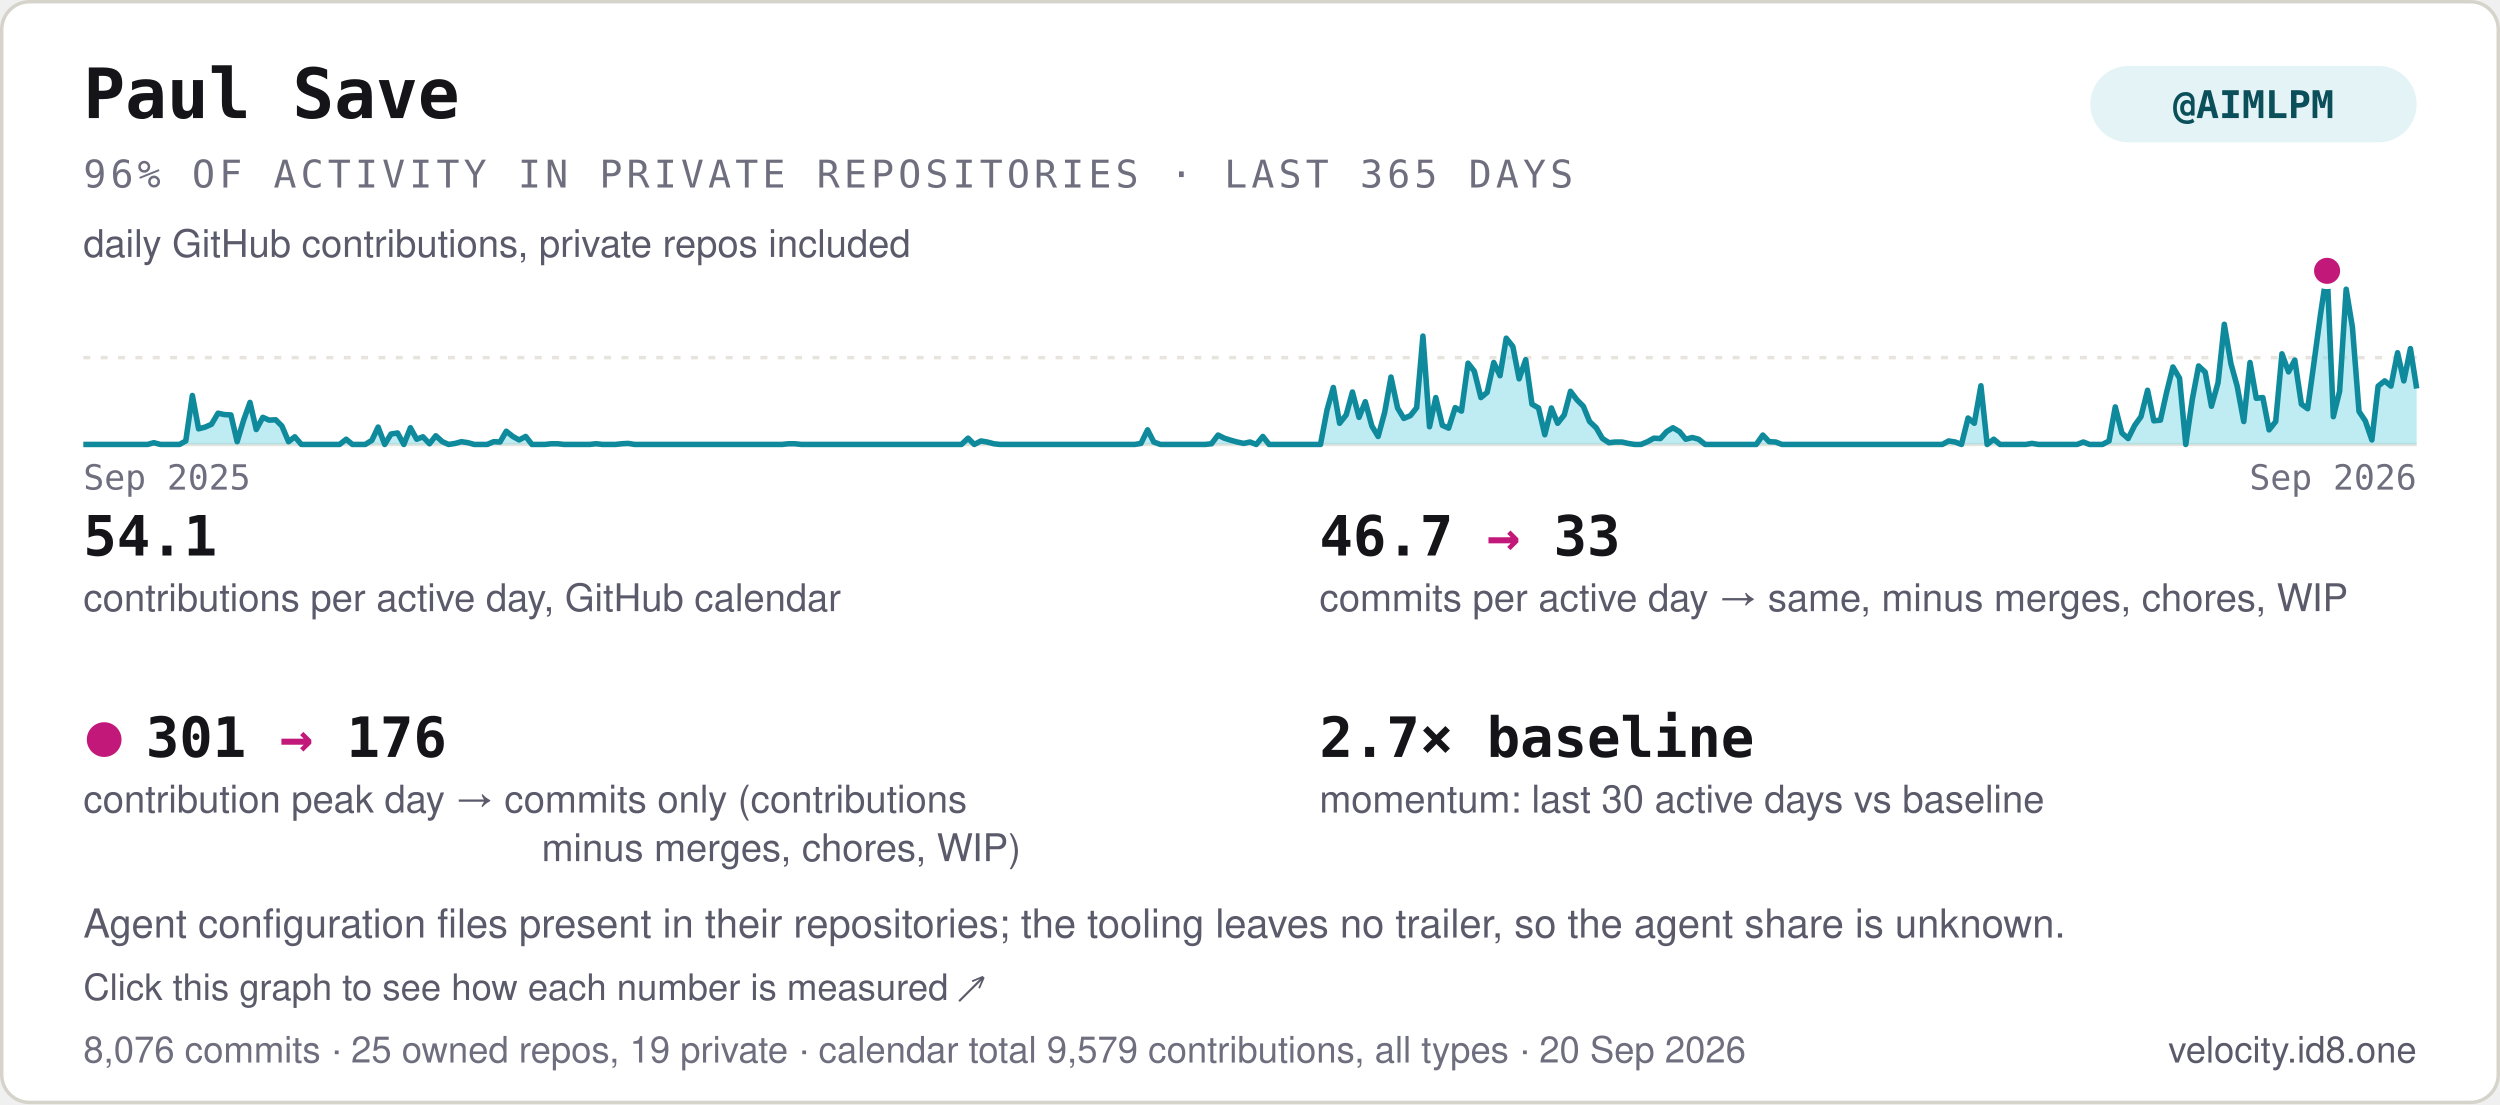
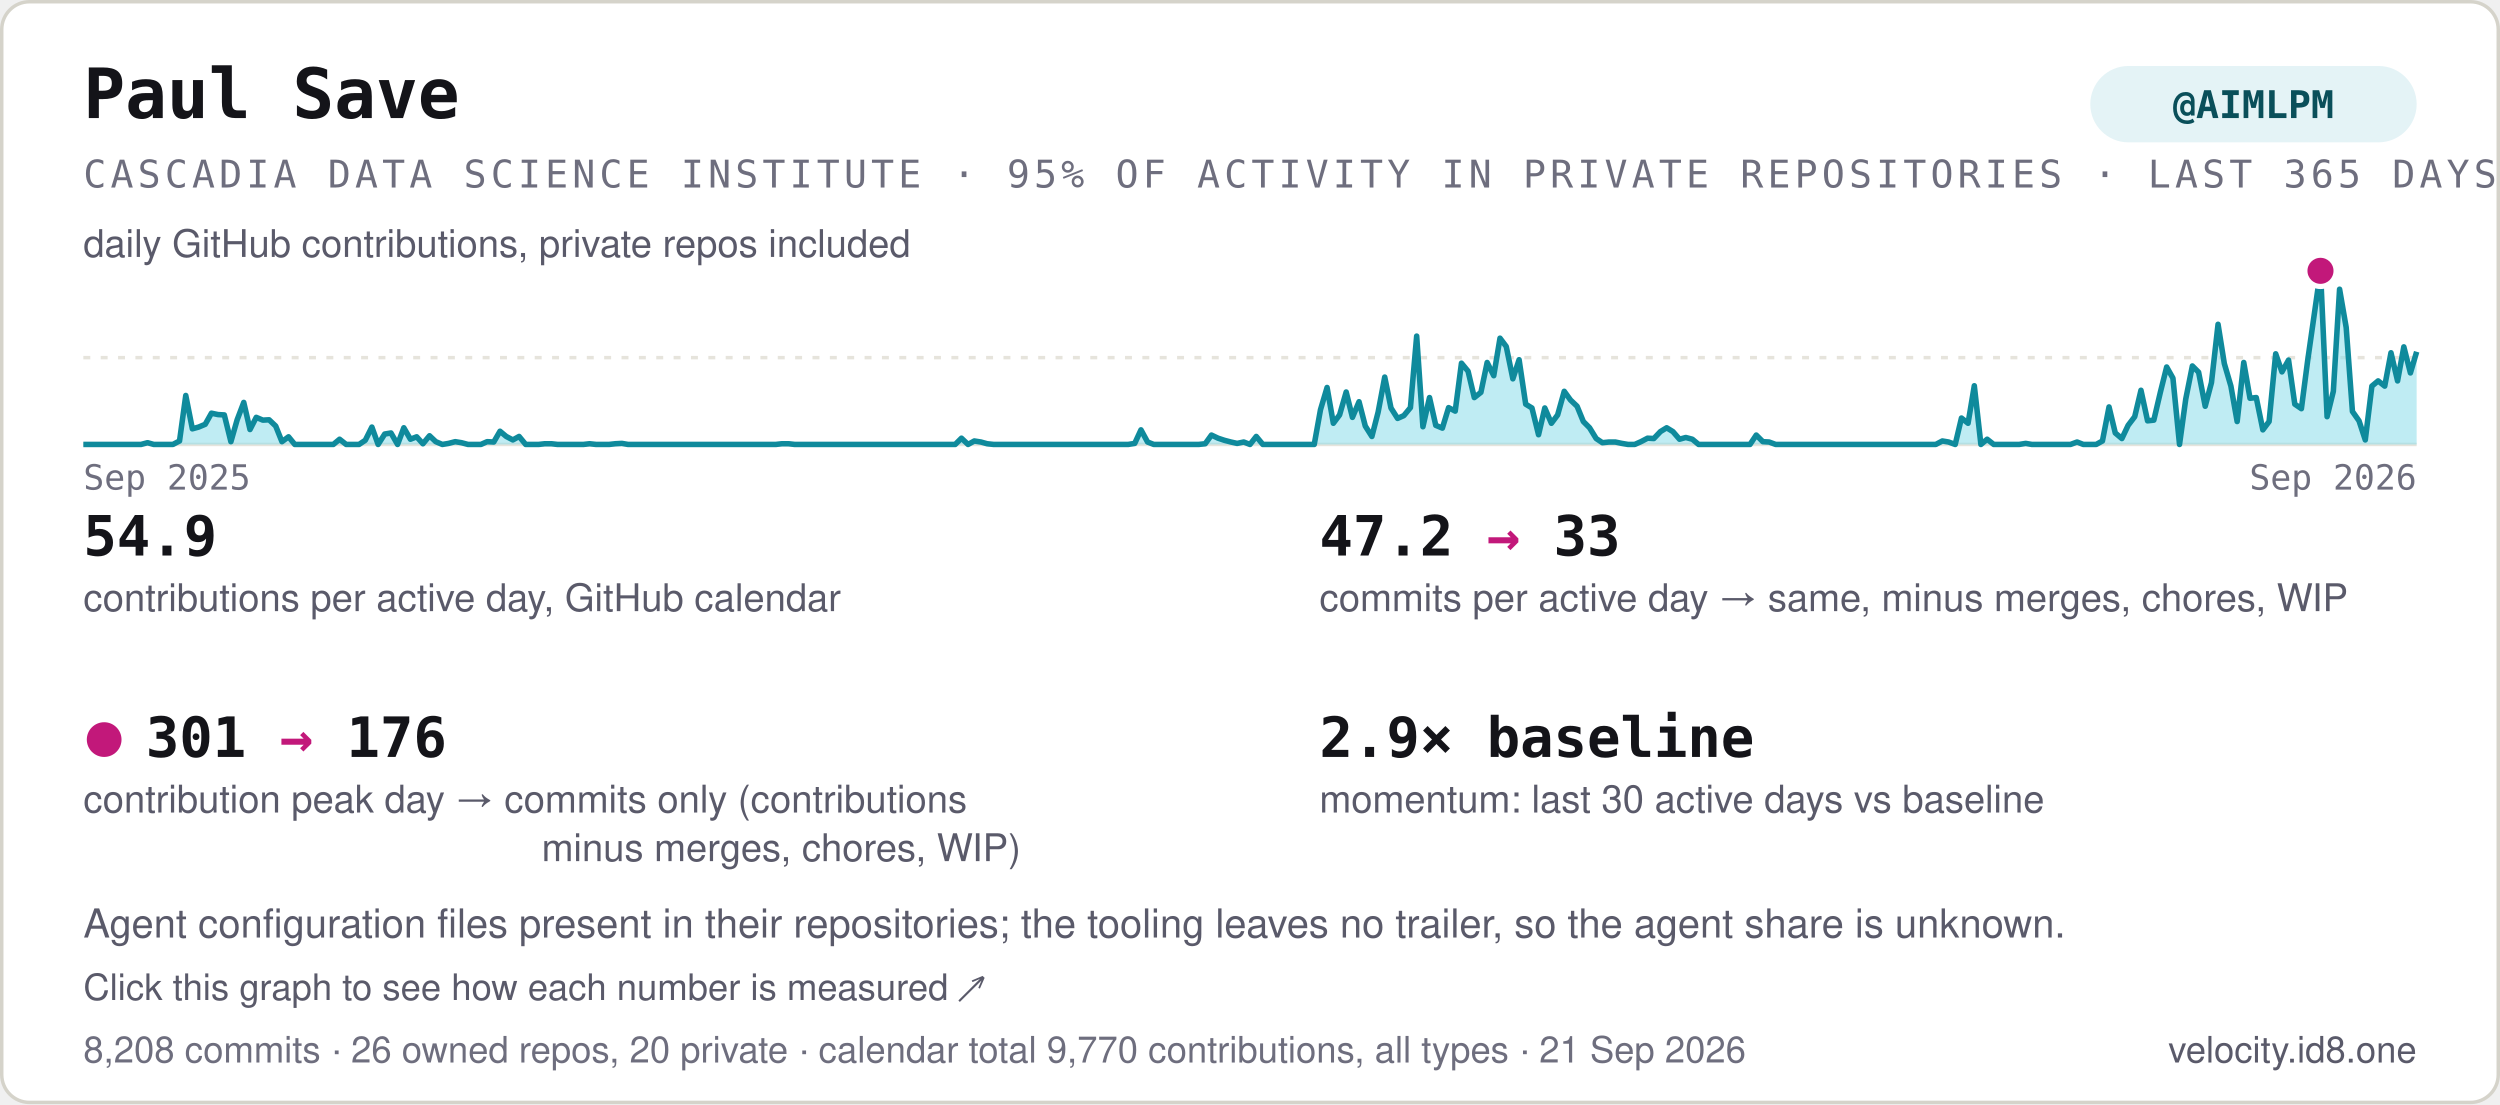
<svg xmlns="http://www.w3.org/2000/svg" width="720" height="318" viewBox="0 0 720 318" role="img" aria-label="Paul Save: Velocity Graph">
  <rect x="0.5" y="0.5" width="719" height="317" rx="8" fill="#FFFFFF" stroke="#D5D3CA" />
  <text x="24" y="34" font-family="Departure Mono, JetBrains Mono, ui-monospace, Menlo, monospace" font-size="20" font-weight="700" fill="#141419">Paul Save</text>
-   <text x="24" y="54" font-family="Departure Mono, JetBrains Mono, ui-monospace, Menlo, monospace" font-size="11" letter-spacing="1.2" fill="#6E6E7E">96% OF ACTIVITY IN PRIVATE REPOSITORIES · LAST 365 DAYS</text>
+   <text x="24" y="54" font-family="Departure Mono, JetBrains Mono, ui-monospace, Menlo, monospace" font-size="11" letter-spacing="1.2" fill="#6E6E7E">CASCADIA DATA SCIENCE INSTITUTE · 95% OF ACTIVITY IN PRIVATE REPOSITORIES · LAST 365 DAYS</text>
  <rect x="602" y="19" width="94" height="22" rx="11" fill="#E4F3F6" />
  <text x="649" y="34" text-anchor="middle" font-family="Departure Mono, JetBrains Mono, ui-monospace, Menlo, monospace" font-size="11" font-weight="600" fill="#0A4F5A">@AIMLPM</text>
  <line x1="24" x2="696" y1="128" y2="128" stroke="#E6E4DC" />
  <line x1="24" x2="696" y1="103.0" y2="103.0" stroke="#E6E4DC" stroke-dasharray="2 3" />
-   <path d="M24.0,128.0 L25.8,128.0 L27.7,128.0 L29.5,128.0 L31.4,128.0 L33.2,128.0 L35.1,128.0 L36.9,128.0 L38.8,128.0 L40.6,128.0 L42.5,128.0 L44.3,127.5 L46.2,128.0 L48.0,128.0 L49.8,128.0 L51.7,128.0 L53.5,127.0 L55.4,113.9 L57.2,123.5 L59.1,123.0 L60.9,122.2 L62.8,119.0 L64.6,119.4 L66.5,119.5 L68.3,127.2 L70.2,120.9 L72.0,115.9 L73.8,123.7 L75.7,120.2 L77.5,121.0 L79.4,120.9 L81.2,122.7 L83.1,127.2 L84.9,125.8 L86.8,128.0 L88.6,128.0 L90.5,128.0 L92.3,128.0 L94.2,128.0 L96.0,128.0 L97.8,128.0 L99.7,126.5 L101.5,128.0 L103.4,128.0 L105.2,128.0 L107.1,126.8 L108.9,123.0 L110.8,128.0 L112.6,125.0 L114.5,124.7 L116.3,128.0 L118.2,123.2 L120.0,126.5 L121.8,125.8 L123.7,127.8 L125.5,125.5 L127.4,127.2 L129.2,128.0 L131.1,127.7 L132.9,127.2 L134.8,127.5 L136.6,128.0 L138.5,128.0 L140.3,128.0 L142.2,127.2 L144.0,127.3 L145.8,124.2 L147.7,125.7 L149.5,126.7 L151.4,125.7 L153.2,128.0 L155.1,128.0 L156.9,128.0 L158.8,127.8 L160.6,127.8 L162.5,128.0 L164.3,128.0 L166.2,128.0 L168.0,128.0 L169.8,128.0 L171.7,127.8 L173.5,128.0 L175.4,128.0 L177.2,128.0 L179.1,127.8 L180.9,127.7 L182.8,128.0 L184.6,128.0 L186.5,128.0 L188.3,128.0 L190.2,128.0 L192.0,128.0 L193.8,128.0 L195.7,128.0 L197.5,128.0 L199.4,128.0 L201.2,128.0 L203.1,128.0 L204.9,128.0 L206.8,128.0 L208.6,128.0 L210.5,128.0 L212.3,128.0 L214.2,128.0 L216.0,128.0 L217.8,128.0 L219.7,128.0 L221.5,128.0 L223.4,128.0 L225.2,128.0 L227.1,127.8 L228.9,127.8 L230.8,128.0 L232.6,128.0 L234.5,128.0 L236.3,128.0 L238.2,128.0 L240.0,128.0 L241.8,128.0 L243.7,128.0 L245.5,128.0 L247.4,128.0 L249.2,128.0 L251.1,128.0 L252.9,128.0 L254.8,128.0 L256.6,128.0 L258.5,128.0 L260.3,128.0 L262.2,128.0 L264.0,128.0 L265.8,128.0 L267.7,128.0 L269.5,128.0 L271.4,128.0 L273.2,128.0 L275.1,128.0 L276.9,128.0 L278.8,126.2 L280.6,128.0 L282.5,127.0 L284.3,127.3 L286.2,127.8 L288.0,128.0 L289.8,128.0 L291.7,128.0 L293.5,128.0 L295.4,128.0 L297.2,128.0 L299.1,128.0 L300.9,128.0 L302.8,128.0 L304.6,128.0 L306.5,128.0 L308.3,128.0 L310.2,128.0 L312.0,128.0 L313.8,128.0 L315.7,128.0 L317.5,128.0 L319.4,128.0 L321.2,128.0 L323.1,128.0 L324.9,128.0 L326.8,128.0 L328.6,127.7 L330.5,123.8 L332.3,127.3 L334.2,128.0 L336.0,128.0 L337.8,128.0 L339.7,128.0 L341.5,128.0 L343.4,128.0 L345.2,128.0 L347.1,128.0 L348.9,127.8 L350.8,125.3 L352.6,126.2 L354.5,126.8 L356.3,127.3 L358.2,127.7 L360.0,127.3 L361.8,128.0 L363.7,125.7 L365.5,128.0 L367.4,128.0 L369.2,128.0 L371.1,128.0 L372.9,128.0 L374.8,128.0 L376.6,128.0 L378.5,128.0 L380.3,128.0 L382.2,118.0 L384.0,111.6 L385.8,121.9 L387.7,119.5 L389.5,112.9 L391.4,120.2 L393.2,115.7 L395.1,122.7 L396.9,125.7 L398.8,118.7 L400.6,108.6 L402.5,117.5 L404.3,120.5 L406.2,119.7 L408.0,117.4 L409.8,96.8 L411.7,122.9 L413.5,114.5 L415.4,122.5 L417.2,123.3 L419.1,117.4 L420.9,118.4 L422.8,104.6 L424.6,106.9 L426.5,114.5 L428.3,113.0 L430.2,104.4 L432.0,108.2 L433.8,97.4 L435.7,99.8 L437.5,109.1 L439.4,103.6 L441.2,116.4 L443.1,117.5 L444.9,125.2 L446.8,117.5 L448.6,121.9 L450.5,119.5 L452.3,112.7 L454.2,115.2 L456.0,117.0 L457.8,121.4 L459.7,123.2 L461.5,126.3 L463.4,127.5 L465.2,127.3 L467.1,127.3 L468.9,127.7 L470.8,128.0 L472.6,128.0 L474.5,127.2 L476.3,126.2 L478.2,126.3 L480.0,124.3 L481.8,123.2 L483.7,124.3 L485.5,126.5 L487.4,126.0 L489.2,126.5 L491.1,128.0 L492.9,128.0 L494.8,128.0 L496.6,128.0 L498.5,128.0 L500.3,128.0 L502.2,128.0 L504.0,128.0 L505.8,128.0 L507.7,125.3 L509.5,127.2 L511.4,127.3 L513.2,128.0 L515.1,128.0 L516.9,128.0 L518.8,128.0 L520.6,128.0 L522.5,128.0 L524.3,128.0 L526.2,128.0 L528.0,128.0 L529.8,128.0 L531.7,128.0 L533.5,128.0 L535.4,128.0 L537.2,128.0 L539.1,128.0 L540.9,128.0 L542.8,128.0 L544.6,128.0 L546.5,128.0 L548.3,128.0 L550.2,128.0 L552.0,128.0 L553.8,128.0 L555.7,128.0 L557.5,128.0 L559.4,128.0 L561.2,127.0 L563.1,127.3 L564.9,128.0 L566.8,120.4 L568.6,121.9 L570.5,111.1 L572.3,128.0 L574.2,126.5 L576.0,128.0 L577.8,128.0 L579.7,128.0 L581.5,128.0 L583.4,128.0 L585.2,127.7 L587.1,128.0 L588.9,128.0 L590.8,128.0 L592.6,128.0 L594.5,128.0 L596.3,128.0 L598.2,128.0 L600.0,127.3 L601.8,128.0 L603.7,128.0 L605.5,128.0 L607.4,127.0 L609.2,117.2 L611.1,124.7 L612.9,126.3 L614.8,122.5 L616.6,120.0 L618.5,112.4 L620.3,121.2 L622.2,121.0 L624.0,112.9 L625.8,105.7 L627.7,108.9 L629.5,128.0 L631.4,114.9 L633.2,105.4 L635.1,107.2 L636.9,117.0 L638.8,110.2 L640.6,93.4 L642.5,104.7 L644.3,111.2 L646.2,121.4 L648.0,104.4 L649.8,114.7 L651.7,114.5 L653.5,123.8 L655.4,121.4 L657.2,101.9 L659.1,107.1 L660.9,103.7 L662.8,116.4 L664.6,117.7 L666.5,103.9 L668.3,90.6 L670.2,78.0 L672.0,120.0 L673.8,112.7 L675.7,83.3 L677.5,94.3 L679.4,118.5 L681.2,121.2 L683.1,126.7 L684.9,111.2 L686.8,109.7 L688.6,111.2 L690.5,101.6 L692.3,109.7 L694.2,100.4 L696.0,111.9 L696.0,128 L24,128 Z" fill="#8ADCE8" fill-opacity="0.55" />
-   <path d="M24.0,128.0 L25.8,128.0 L27.7,128.0 L29.5,128.0 L31.4,128.0 L33.2,128.0 L35.1,128.0 L36.9,128.0 L38.8,128.0 L40.6,128.0 L42.5,128.0 L44.3,127.5 L46.2,128.0 L48.0,128.0 L49.8,128.0 L51.7,128.0 L53.5,127.0 L55.4,113.9 L57.2,123.5 L59.1,123.0 L60.9,122.2 L62.8,119.0 L64.6,119.4 L66.5,119.5 L68.3,127.2 L70.2,120.9 L72.0,115.9 L73.8,123.7 L75.7,120.2 L77.5,121.0 L79.4,120.9 L81.2,122.7 L83.1,127.2 L84.9,125.8 L86.8,128.0 L88.6,128.0 L90.5,128.0 L92.3,128.0 L94.2,128.0 L96.0,128.0 L97.8,128.0 L99.7,126.5 L101.5,128.0 L103.4,128.0 L105.2,128.0 L107.1,126.8 L108.9,123.0 L110.8,128.0 L112.6,125.0 L114.5,124.7 L116.3,128.0 L118.2,123.2 L120.0,126.5 L121.8,125.8 L123.7,127.8 L125.5,125.5 L127.4,127.2 L129.2,128.0 L131.1,127.7 L132.9,127.2 L134.8,127.5 L136.6,128.0 L138.5,128.0 L140.3,128.0 L142.2,127.2 L144.0,127.3 L145.8,124.2 L147.7,125.7 L149.5,126.7 L151.4,125.7 L153.2,128.0 L155.1,128.0 L156.9,128.0 L158.8,127.8 L160.6,127.8 L162.5,128.0 L164.3,128.0 L166.2,128.0 L168.0,128.0 L169.8,128.0 L171.7,127.8 L173.5,128.0 L175.4,128.0 L177.2,128.0 L179.1,127.8 L180.9,127.7 L182.8,128.0 L184.6,128.0 L186.5,128.0 L188.3,128.0 L190.2,128.0 L192.0,128.0 L193.8,128.0 L195.7,128.0 L197.5,128.0 L199.4,128.0 L201.2,128.0 L203.1,128.0 L204.9,128.0 L206.8,128.0 L208.6,128.0 L210.5,128.0 L212.3,128.0 L214.2,128.0 L216.0,128.0 L217.8,128.0 L219.7,128.0 L221.5,128.0 L223.4,128.0 L225.2,128.0 L227.1,127.8 L228.9,127.8 L230.8,128.0 L232.6,128.0 L234.5,128.0 L236.3,128.0 L238.2,128.0 L240.0,128.0 L241.8,128.0 L243.7,128.0 L245.5,128.0 L247.4,128.0 L249.2,128.0 L251.1,128.0 L252.9,128.0 L254.8,128.0 L256.6,128.0 L258.5,128.0 L260.3,128.0 L262.2,128.0 L264.0,128.0 L265.8,128.0 L267.7,128.0 L269.5,128.0 L271.4,128.0 L273.2,128.0 L275.1,128.0 L276.9,128.0 L278.8,126.2 L280.6,128.0 L282.5,127.0 L284.3,127.3 L286.2,127.8 L288.0,128.0 L289.8,128.0 L291.7,128.0 L293.5,128.0 L295.4,128.0 L297.2,128.0 L299.1,128.0 L300.9,128.0 L302.8,128.0 L304.6,128.0 L306.5,128.0 L308.3,128.0 L310.2,128.0 L312.0,128.0 L313.8,128.0 L315.7,128.0 L317.5,128.0 L319.4,128.0 L321.2,128.0 L323.1,128.0 L324.9,128.0 L326.8,128.0 L328.6,127.7 L330.5,123.8 L332.3,127.3 L334.2,128.0 L336.0,128.0 L337.8,128.0 L339.7,128.0 L341.5,128.0 L343.4,128.0 L345.2,128.0 L347.1,128.0 L348.9,127.8 L350.8,125.3 L352.6,126.2 L354.5,126.8 L356.3,127.3 L358.2,127.7 L360.0,127.3 L361.8,128.0 L363.7,125.7 L365.5,128.0 L367.4,128.0 L369.2,128.0 L371.1,128.0 L372.9,128.0 L374.8,128.0 L376.6,128.0 L378.5,128.0 L380.3,128.0 L382.2,118.0 L384.0,111.6 L385.8,121.9 L387.7,119.5 L389.5,112.9 L391.4,120.2 L393.2,115.7 L395.1,122.7 L396.9,125.7 L398.8,118.7 L400.6,108.6 L402.5,117.5 L404.3,120.5 L406.2,119.7 L408.0,117.4 L409.8,96.8 L411.7,122.9 L413.5,114.5 L415.4,122.5 L417.2,123.3 L419.1,117.4 L420.9,118.4 L422.8,104.6 L424.6,106.9 L426.5,114.5 L428.3,113.0 L430.2,104.4 L432.0,108.2 L433.8,97.4 L435.7,99.8 L437.5,109.1 L439.4,103.6 L441.2,116.4 L443.1,117.5 L444.9,125.2 L446.8,117.5 L448.6,121.9 L450.5,119.5 L452.3,112.7 L454.2,115.2 L456.0,117.0 L457.8,121.4 L459.7,123.2 L461.5,126.3 L463.4,127.5 L465.2,127.3 L467.1,127.3 L468.9,127.7 L470.8,128.0 L472.6,128.0 L474.5,127.2 L476.3,126.2 L478.2,126.3 L480.0,124.3 L481.8,123.2 L483.7,124.3 L485.5,126.5 L487.4,126.0 L489.2,126.5 L491.1,128.0 L492.9,128.0 L494.8,128.0 L496.6,128.0 L498.5,128.0 L500.3,128.0 L502.2,128.0 L504.0,128.0 L505.8,128.0 L507.7,125.3 L509.5,127.2 L511.4,127.3 L513.2,128.0 L515.1,128.0 L516.9,128.0 L518.8,128.0 L520.6,128.0 L522.5,128.0 L524.3,128.0 L526.2,128.0 L528.0,128.0 L529.8,128.0 L531.7,128.0 L533.5,128.0 L535.4,128.0 L537.2,128.0 L539.1,128.0 L540.9,128.0 L542.8,128.0 L544.6,128.0 L546.5,128.0 L548.3,128.0 L550.2,128.0 L552.0,128.0 L553.8,128.0 L555.7,128.0 L557.5,128.0 L559.4,128.0 L561.2,127.0 L563.1,127.3 L564.9,128.0 L566.8,120.4 L568.6,121.9 L570.5,111.1 L572.3,128.0 L574.2,126.5 L576.0,128.0 L577.8,128.0 L579.7,128.0 L581.5,128.0 L583.4,128.0 L585.2,127.7 L587.1,128.0 L588.9,128.0 L590.8,128.0 L592.6,128.0 L594.5,128.0 L596.3,128.0 L598.2,128.0 L600.0,127.3 L601.8,128.0 L603.7,128.0 L605.5,128.0 L607.4,127.0 L609.2,117.2 L611.1,124.7 L612.9,126.3 L614.8,122.5 L616.6,120.0 L618.5,112.4 L620.3,121.2 L622.2,121.0 L624.0,112.9 L625.8,105.7 L627.7,108.9 L629.5,128.0 L631.4,114.9 L633.2,105.4 L635.1,107.2 L636.9,117.0 L638.8,110.2 L640.6,93.4 L642.5,104.7 L644.3,111.2 L646.2,121.4 L648.0,104.4 L649.8,114.7 L651.7,114.5 L653.5,123.8 L655.4,121.4 L657.2,101.9 L659.1,107.1 L660.9,103.7 L662.8,116.4 L664.6,117.7 L666.5,103.9 L668.3,90.6 L670.2,78.0 L672.0,120.0 L673.8,112.7 L675.7,83.3 L677.5,94.3 L679.4,118.5 L681.2,121.2 L683.1,126.7 L684.9,111.2 L686.8,109.7 L688.6,111.2 L690.5,101.6 L692.3,109.7 L694.2,100.4 L696.0,111.9" fill="none" stroke="#0F8A9C" stroke-width="1.6" stroke-linejoin="round" />
-   <circle cx="670.2" cy="78.0" r="4.5" fill="#C2187A" stroke="#FFFFFF" stroke-width="1.5" />
+   <path d="M24.0,128.0 L25.8,128.0 L27.7,128.0 L29.5,128.0 L31.4,128.0 L33.2,128.0 L35.1,128.0 L36.9,128.0 L38.8,128.0 L40.6,128.0 L42.5,127.5 L44.3,128.0 L46.2,128.0 L48.0,128.0 L49.8,128.0 L51.7,127.0 L53.5,113.9 L55.4,123.5 L57.2,123.0 L59.1,122.2 L60.9,119.0 L62.8,119.4 L64.6,119.5 L66.5,127.2 L68.3,120.9 L70.2,115.9 L72.0,123.7 L73.8,120.2 L75.7,121.0 L77.5,120.9 L79.4,122.7 L81.2,127.2 L83.1,125.8 L84.9,128.0 L86.8,128.0 L88.6,128.0 L90.5,128.0 L92.3,128.0 L94.2,128.0 L96.0,128.0 L97.8,126.5 L99.7,128.0 L101.5,128.0 L103.4,128.0 L105.2,126.8 L107.1,123.0 L108.9,128.0 L110.8,125.0 L112.6,124.7 L114.5,128.0 L116.3,123.2 L118.2,126.5 L120.0,125.8 L121.8,127.8 L123.7,125.5 L125.5,127.2 L127.4,128.0 L129.2,127.7 L131.1,127.2 L132.9,127.5 L134.8,128.0 L136.6,128.0 L138.5,128.0 L140.3,127.2 L142.2,127.3 L144.0,124.2 L145.8,125.7 L147.7,126.7 L149.5,125.7 L151.4,128.0 L153.2,128.0 L155.1,128.0 L156.9,127.8 L158.8,127.8 L160.6,128.0 L162.5,128.0 L164.3,128.0 L166.2,128.0 L168.0,128.0 L169.8,127.8 L171.7,128.0 L173.5,128.0 L175.4,128.0 L177.2,127.8 L179.1,127.7 L180.9,128.0 L182.8,128.0 L184.6,128.0 L186.5,128.0 L188.3,128.0 L190.2,128.0 L192.0,128.0 L193.8,128.0 L195.7,128.0 L197.5,128.0 L199.4,128.0 L201.2,128.0 L203.1,128.0 L204.9,128.0 L206.8,128.0 L208.6,128.0 L210.5,128.0 L212.3,128.0 L214.2,128.0 L216.0,128.0 L217.8,128.0 L219.7,128.0 L221.5,128.0 L223.4,128.0 L225.2,127.8 L227.1,127.8 L228.9,128.0 L230.8,128.0 L232.6,128.0 L234.5,128.0 L236.3,128.0 L238.2,128.0 L240.0,128.0 L241.8,128.0 L243.7,128.0 L245.5,128.0 L247.4,128.0 L249.2,128.0 L251.1,128.0 L252.9,128.0 L254.8,128.0 L256.6,128.0 L258.5,128.0 L260.3,128.0 L262.2,128.0 L264.0,128.0 L265.8,128.0 L267.7,128.0 L269.5,128.0 L271.4,128.0 L273.2,128.0 L275.1,128.0 L276.9,126.2 L278.8,128.0 L280.6,127.0 L282.5,127.3 L284.3,127.8 L286.2,128.0 L288.0,128.0 L289.8,128.0 L291.7,128.0 L293.5,128.0 L295.4,128.0 L297.2,128.0 L299.1,128.0 L300.9,128.0 L302.8,128.0 L304.6,128.0 L306.5,128.0 L308.3,128.0 L310.2,128.0 L312.0,128.0 L313.8,128.0 L315.7,128.0 L317.5,128.0 L319.4,128.0 L321.2,128.0 L323.1,128.0 L324.9,128.0 L326.8,127.7 L328.6,123.8 L330.5,127.3 L332.3,128.0 L334.2,128.0 L336.0,128.0 L337.8,128.0 L339.7,128.0 L341.5,128.0 L343.4,128.0 L345.2,128.0 L347.1,127.8 L348.9,125.3 L350.8,126.2 L352.6,126.8 L354.5,127.3 L356.3,127.7 L358.2,127.3 L360.0,128.0 L361.8,125.7 L363.7,128.0 L365.5,128.0 L367.4,128.0 L369.2,128.0 L371.1,128.0 L372.9,128.0 L374.8,128.0 L376.6,128.0 L378.5,128.0 L380.3,118.0 L382.2,111.6 L384.0,121.9 L385.8,119.5 L387.7,112.9 L389.5,120.2 L391.4,115.7 L393.2,122.7 L395.1,125.7 L396.9,118.7 L398.8,108.6 L400.6,117.5 L402.5,120.5 L404.3,119.7 L406.2,117.4 L408.0,96.8 L409.8,122.9 L411.7,114.5 L413.5,122.5 L415.4,123.3 L417.2,117.4 L419.1,118.4 L420.9,104.6 L422.8,106.9 L424.6,114.5 L426.5,113.0 L428.3,104.4 L430.2,108.2 L432.0,97.4 L433.8,99.8 L435.7,109.1 L437.5,103.6 L439.4,116.4 L441.2,117.5 L443.1,125.2 L444.9,117.5 L446.8,121.9 L448.6,119.5 L450.5,112.7 L452.3,115.2 L454.2,117.0 L456.0,121.4 L457.8,123.2 L459.7,126.3 L461.5,127.5 L463.4,127.3 L465.2,127.3 L467.1,127.7 L468.9,128.0 L470.8,128.0 L472.6,127.2 L474.5,126.2 L476.3,126.3 L478.2,124.3 L480.0,123.2 L481.8,124.3 L483.7,126.5 L485.5,126.0 L487.4,126.5 L489.2,128.0 L491.1,128.0 L492.9,128.0 L494.8,128.0 L496.6,128.0 L498.5,128.0 L500.3,128.0 L502.2,128.0 L504.0,128.0 L505.8,125.3 L507.7,127.2 L509.5,127.3 L511.4,128.0 L513.2,128.0 L515.1,128.0 L516.9,128.0 L518.8,128.0 L520.6,128.0 L522.5,128.0 L524.3,128.0 L526.2,128.0 L528.0,128.0 L529.8,128.0 L531.7,128.0 L533.5,128.0 L535.4,128.0 L537.2,128.0 L539.1,128.0 L540.9,128.0 L542.8,128.0 L544.6,128.0 L546.5,128.0 L548.3,128.0 L550.2,128.0 L552.0,128.0 L553.8,128.0 L555.7,128.0 L557.5,128.0 L559.4,127.0 L561.2,127.3 L563.1,128.0 L564.9,120.4 L566.8,121.9 L568.6,111.1 L570.5,128.0 L572.3,126.5 L574.2,128.0 L576.0,128.0 L577.8,128.0 L579.7,128.0 L581.5,128.0 L583.4,127.7 L585.2,128.0 L587.1,128.0 L588.9,128.0 L590.8,128.0 L592.6,128.0 L594.5,128.0 L596.3,128.0 L598.2,127.3 L600.0,128.0 L601.8,128.0 L603.7,128.0 L605.5,127.0 L607.4,117.2 L609.2,124.7 L611.1,126.3 L612.9,122.5 L614.8,120.0 L616.6,112.4 L618.5,121.2 L620.3,121.0 L622.2,112.9 L624.0,105.7 L625.8,108.9 L627.7,128.0 L629.5,114.9 L631.4,105.4 L633.2,107.2 L635.1,117.0 L636.9,110.2 L638.8,93.4 L640.6,104.7 L642.5,111.2 L644.3,121.4 L646.2,104.4 L648.0,114.7 L649.8,114.5 L651.7,123.8 L653.5,121.4 L655.4,101.9 L657.2,107.1 L659.1,103.7 L660.9,116.4 L662.8,117.7 L664.6,103.9 L666.5,90.6 L668.3,78.0 L670.2,120.0 L672.0,112.7 L673.8,83.3 L675.7,94.3 L677.5,118.5 L679.4,121.2 L681.2,126.7 L683.1,111.2 L684.9,109.7 L686.8,111.2 L688.6,101.6 L690.5,109.7 L692.3,99.9 L694.2,107.4 L696.0,101.3 L696.0,128 L24,128 Z" fill="#8ADCE8" fill-opacity="0.55" />
+   <path d="M24.0,128.0 L25.8,128.0 L27.7,128.0 L29.5,128.0 L31.4,128.0 L33.2,128.0 L35.1,128.0 L36.9,128.0 L38.8,128.0 L40.6,128.0 L42.5,127.5 L44.3,128.0 L46.2,128.0 L48.0,128.0 L49.8,128.0 L51.7,127.0 L53.5,113.9 L55.4,123.5 L57.2,123.0 L59.1,122.2 L60.9,119.0 L62.8,119.4 L64.6,119.5 L66.5,127.2 L68.3,120.9 L70.2,115.9 L72.0,123.7 L73.8,120.2 L75.7,121.0 L77.5,120.9 L79.4,122.7 L81.2,127.2 L83.1,125.8 L84.9,128.0 L86.8,128.0 L88.6,128.0 L90.5,128.0 L92.3,128.0 L94.2,128.0 L96.0,128.0 L97.8,126.5 L99.7,128.0 L101.5,128.0 L103.4,128.0 L105.2,126.8 L107.1,123.0 L108.9,128.0 L110.8,125.0 L112.6,124.7 L114.5,128.0 L116.3,123.2 L118.2,126.5 L120.0,125.8 L121.8,127.8 L123.7,125.5 L125.5,127.2 L127.4,128.0 L129.2,127.7 L131.1,127.2 L132.9,127.5 L134.8,128.0 L136.6,128.0 L138.5,128.0 L140.3,127.2 L142.2,127.3 L144.0,124.2 L145.8,125.7 L147.7,126.7 L149.5,125.7 L151.4,128.0 L153.2,128.0 L155.1,128.0 L156.9,127.8 L158.8,127.8 L160.6,128.0 L162.5,128.0 L164.3,128.0 L166.2,128.0 L168.0,128.0 L169.8,127.8 L171.7,128.0 L173.5,128.0 L175.4,128.0 L177.2,127.8 L179.1,127.7 L180.9,128.0 L182.8,128.0 L184.6,128.0 L186.5,128.0 L188.3,128.0 L190.2,128.0 L192.0,128.0 L193.8,128.0 L195.7,128.0 L197.5,128.0 L199.4,128.0 L201.2,128.0 L203.1,128.0 L204.9,128.0 L206.8,128.0 L208.6,128.0 L210.5,128.0 L212.3,128.0 L214.2,128.0 L216.0,128.0 L217.8,128.0 L219.7,128.0 L221.5,128.0 L223.4,128.0 L225.2,127.8 L227.1,127.8 L228.9,128.0 L230.8,128.0 L232.6,128.0 L234.5,128.0 L236.3,128.0 L238.2,128.0 L240.0,128.0 L241.8,128.0 L243.7,128.0 L245.5,128.0 L247.4,128.0 L249.2,128.0 L251.1,128.0 L252.9,128.0 L254.8,128.0 L256.6,128.0 L258.5,128.0 L260.3,128.0 L262.2,128.0 L264.0,128.0 L265.8,128.0 L267.7,128.0 L269.5,128.0 L271.4,128.0 L273.2,128.0 L275.1,128.0 L276.9,126.2 L278.8,128.0 L280.6,127.0 L282.5,127.3 L284.3,127.8 L286.2,128.0 L288.0,128.0 L289.8,128.0 L291.7,128.0 L293.5,128.0 L295.4,128.0 L297.2,128.0 L299.1,128.0 L300.9,128.0 L302.8,128.0 L304.6,128.0 L306.5,128.0 L308.3,128.0 L310.2,128.0 L312.0,128.0 L313.8,128.0 L315.7,128.0 L317.5,128.0 L319.4,128.0 L321.2,128.0 L323.1,128.0 L324.9,128.0 L326.8,127.7 L328.6,123.8 L330.5,127.3 L332.3,128.0 L334.2,128.0 L336.0,128.0 L337.8,128.0 L339.7,128.0 L341.5,128.0 L343.4,128.0 L345.2,128.0 L347.1,127.8 L348.9,125.3 L350.8,126.2 L352.6,126.8 L354.5,127.3 L356.3,127.7 L358.2,127.3 L360.0,128.0 L361.8,125.7 L363.7,128.0 L365.5,128.0 L367.4,128.0 L369.2,128.0 L371.1,128.0 L372.9,128.0 L374.8,128.0 L376.6,128.0 L378.5,128.0 L380.3,118.0 L382.2,111.6 L384.0,121.9 L385.8,119.5 L387.7,112.9 L389.5,120.2 L391.4,115.7 L393.2,122.7 L395.1,125.7 L396.9,118.7 L398.8,108.6 L400.6,117.5 L402.5,120.5 L404.3,119.7 L406.2,117.4 L408.0,96.8 L409.8,122.9 L411.7,114.5 L413.5,122.5 L415.4,123.3 L417.2,117.4 L419.1,118.4 L420.9,104.6 L422.8,106.9 L424.6,114.5 L426.5,113.0 L428.3,104.4 L430.2,108.2 L432.0,97.4 L433.8,99.8 L435.7,109.1 L437.5,103.6 L439.4,116.4 L441.2,117.5 L443.1,125.2 L444.9,117.5 L446.8,121.9 L448.6,119.5 L450.5,112.7 L452.3,115.2 L454.2,117.0 L456.0,121.4 L457.8,123.2 L459.7,126.3 L461.5,127.5 L463.4,127.3 L465.2,127.3 L467.1,127.7 L468.9,128.0 L470.8,128.0 L472.6,127.2 L474.5,126.2 L476.3,126.3 L478.2,124.3 L480.0,123.2 L481.8,124.3 L483.7,126.5 L485.5,126.0 L487.4,126.5 L489.2,128.0 L491.1,128.0 L492.9,128.0 L494.8,128.0 L496.6,128.0 L498.5,128.0 L500.3,128.0 L502.2,128.0 L504.0,128.0 L505.8,125.3 L507.7,127.2 L509.5,127.3 L511.4,128.0 L513.2,128.0 L515.1,128.0 L516.9,128.0 L518.8,128.0 L520.6,128.0 L522.5,128.0 L524.3,128.0 L526.2,128.0 L528.0,128.0 L529.8,128.0 L531.7,128.0 L533.5,128.0 L535.4,128.0 L537.2,128.0 L539.1,128.0 L540.9,128.0 L542.8,128.0 L544.6,128.0 L546.5,128.0 L548.3,128.0 L550.2,128.0 L552.0,128.0 L553.8,128.0 L555.7,128.0 L557.5,128.0 L559.4,127.0 L561.2,127.3 L563.1,128.0 L564.9,120.4 L566.8,121.9 L568.6,111.1 L570.5,128.0 L572.3,126.5 L574.2,128.0 L576.0,128.0 L577.8,128.0 L579.7,128.0 L581.5,128.0 L583.4,127.7 L585.2,128.0 L587.1,128.0 L588.9,128.0 L590.8,128.0 L592.6,128.0 L594.5,128.0 L596.3,128.0 L598.2,127.3 L600.0,128.0 L601.8,128.0 L603.7,128.0 L605.5,127.0 L607.4,117.2 L609.2,124.7 L611.1,126.3 L612.9,122.5 L614.8,120.0 L616.6,112.4 L618.5,121.2 L620.3,121.0 L622.2,112.9 L624.0,105.7 L625.8,108.9 L627.7,128.0 L629.5,114.9 L631.4,105.4 L633.2,107.2 L635.1,117.0 L636.9,110.2 L638.8,93.4 L640.6,104.7 L642.5,111.2 L644.3,121.4 L646.2,104.4 L648.0,114.7 L649.8,114.5 L651.7,123.8 L653.5,121.4 L655.4,101.9 L657.2,107.1 L659.1,103.7 L660.9,116.4 L662.8,117.7 L664.6,103.9 L666.5,90.6 L668.3,78.0 L670.2,120.0 L672.0,112.7 L673.8,83.3 L675.7,94.3 L677.5,118.5 L679.4,121.2 L681.2,126.7 L683.1,111.2 L684.9,109.7 L686.8,111.2 L688.6,101.6 L690.5,109.7 L692.3,99.9 L694.2,107.4 L696.0,101.3" fill="none" stroke="#0F8A9C" stroke-width="1.6" stroke-linejoin="round" />
+   <circle cx="668.3" cy="78.0" r="4.5" fill="#C2187A" stroke="#FFFFFF" stroke-width="1.5" />
  <text x="24" y="141" font-family="Departure Mono, JetBrains Mono, ui-monospace, Menlo, monospace" font-size="10" fill="#6E6E7E">Sep 2025</text>
  <text x="696" y="141" text-anchor="end" font-family="Departure Mono, JetBrains Mono, ui-monospace, Menlo, monospace" font-size="10" fill="#6E6E7E">Sep 2026</text>
  <text x="24" y="74" font-family="-apple-system, BlinkMacSystemFont, 'Segoe UI', Helvetica, Arial, sans-serif" font-size="11" fill="#5A5A6A">daily GitHub contributions, private repos included</text>
-   <text x="24" y="160" font-family="Departure Mono, JetBrains Mono, ui-monospace, Menlo, monospace" font-size="16" font-weight="600" fill="#141419">54.1</text>
+   <text x="24" y="160" font-family="Departure Mono, JetBrains Mono, ui-monospace, Menlo, monospace" font-size="16" font-weight="600" fill="#141419">54.9</text>
  <text x="24" y="176" font-family="-apple-system, BlinkMacSystemFont, 'Segoe UI', Helvetica, Arial, sans-serif" font-size="11" fill="#5A5A6A">contributions per active day, GitHub calendar</text>
-   <text x="380" y="160" font-family="Departure Mono, JetBrains Mono, ui-monospace, Menlo, monospace" font-size="16" font-weight="600" fill="#141419">46.7 <tspan fill="#C2187A">→</tspan> 33</text>
+   <text x="380" y="160" font-family="Departure Mono, JetBrains Mono, ui-monospace, Menlo, monospace" font-size="16" font-weight="600" fill="#141419">47.2 <tspan fill="#C2187A">→</tspan> 33</text>
  <text x="380" y="176" font-family="-apple-system, BlinkMacSystemFont, 'Segoe UI', Helvetica, Arial, sans-serif" font-size="11" fill="#5A5A6A">commits per active day → same, minus merges, chores, WIP</text>
  <circle cx="30" cy="213" r="5" fill="#C2187A" />
  <text x="42" y="218" font-family="Departure Mono, JetBrains Mono, ui-monospace, Menlo, monospace" font-size="16" font-weight="600" fill="#141419">301 <tspan fill="#C2187A">→</tspan> 176</text>
  <text x="24" y="234" font-family="-apple-system, BlinkMacSystemFont, 'Segoe UI', Helvetica, Arial, sans-serif" font-size="11" fill="#5A5A6A">contribution peak day → commits only (contributions</text>
  <text x="156" y="248" font-family="-apple-system, BlinkMacSystemFont, 'Segoe UI', Helvetica, Arial, sans-serif" font-size="11" fill="#5A5A6A">minus merges, chores, WIP)</text>
-   <text x="380" y="218" font-family="Departure Mono, JetBrains Mono, ui-monospace, Menlo, monospace" font-size="16" font-weight="600" fill="#141419">2.7× baseline</text>
+   <text x="380" y="218" font-family="Departure Mono, JetBrains Mono, ui-monospace, Menlo, monospace" font-size="16" font-weight="600" fill="#141419">2.9× baseline</text>
  <text x="380" y="234" font-family="-apple-system, BlinkMacSystemFont, 'Segoe UI', Helvetica, Arial, sans-serif" font-size="11" fill="#5A5A6A">momentum: last 30 active days vs baseline</text>
  <text x="24" y="270" font-family="-apple-system, BlinkMacSystemFont, 'Segoe UI', Helvetica, Arial, sans-serif" font-size="11.5" fill="#5A5A6A">Agent configuration files present in their repositories; the tooling leaves no trailer, so the agent share is unknown.</text>
  <text x="24" y="288" font-family="-apple-system, BlinkMacSystemFont, 'Segoe UI', Helvetica, Arial, sans-serif" font-size="10.5" fill="#5A5A6A">Click this graph to see how each number is measured ↗</text>
-   <text x="24" y="306" font-family="-apple-system, BlinkMacSystemFont, 'Segoe UI', Helvetica, Arial, sans-serif" font-size="10.5" fill="#6E6E7E">8,076 commits · 25 owned repos, 19 private · calendar total 9,579 contributions, all types · 20 Sep 2026</text>
+   <text x="24" y="306" font-family="-apple-system, BlinkMacSystemFont, 'Segoe UI', Helvetica, Arial, sans-serif" font-size="10.5" fill="#6E6E7E">8,208 commits · 26 owned repos, 20 private · calendar total 9,770 contributions, all types · 21 Sep 2026</text>
  <text x="696" y="306" text-anchor="end" font-family="-apple-system, BlinkMacSystemFont, 'Segoe UI', Helvetica, Arial, sans-serif" font-size="10.5" fill="#5A5A6A">velocity.id8.one</text>
</svg>
